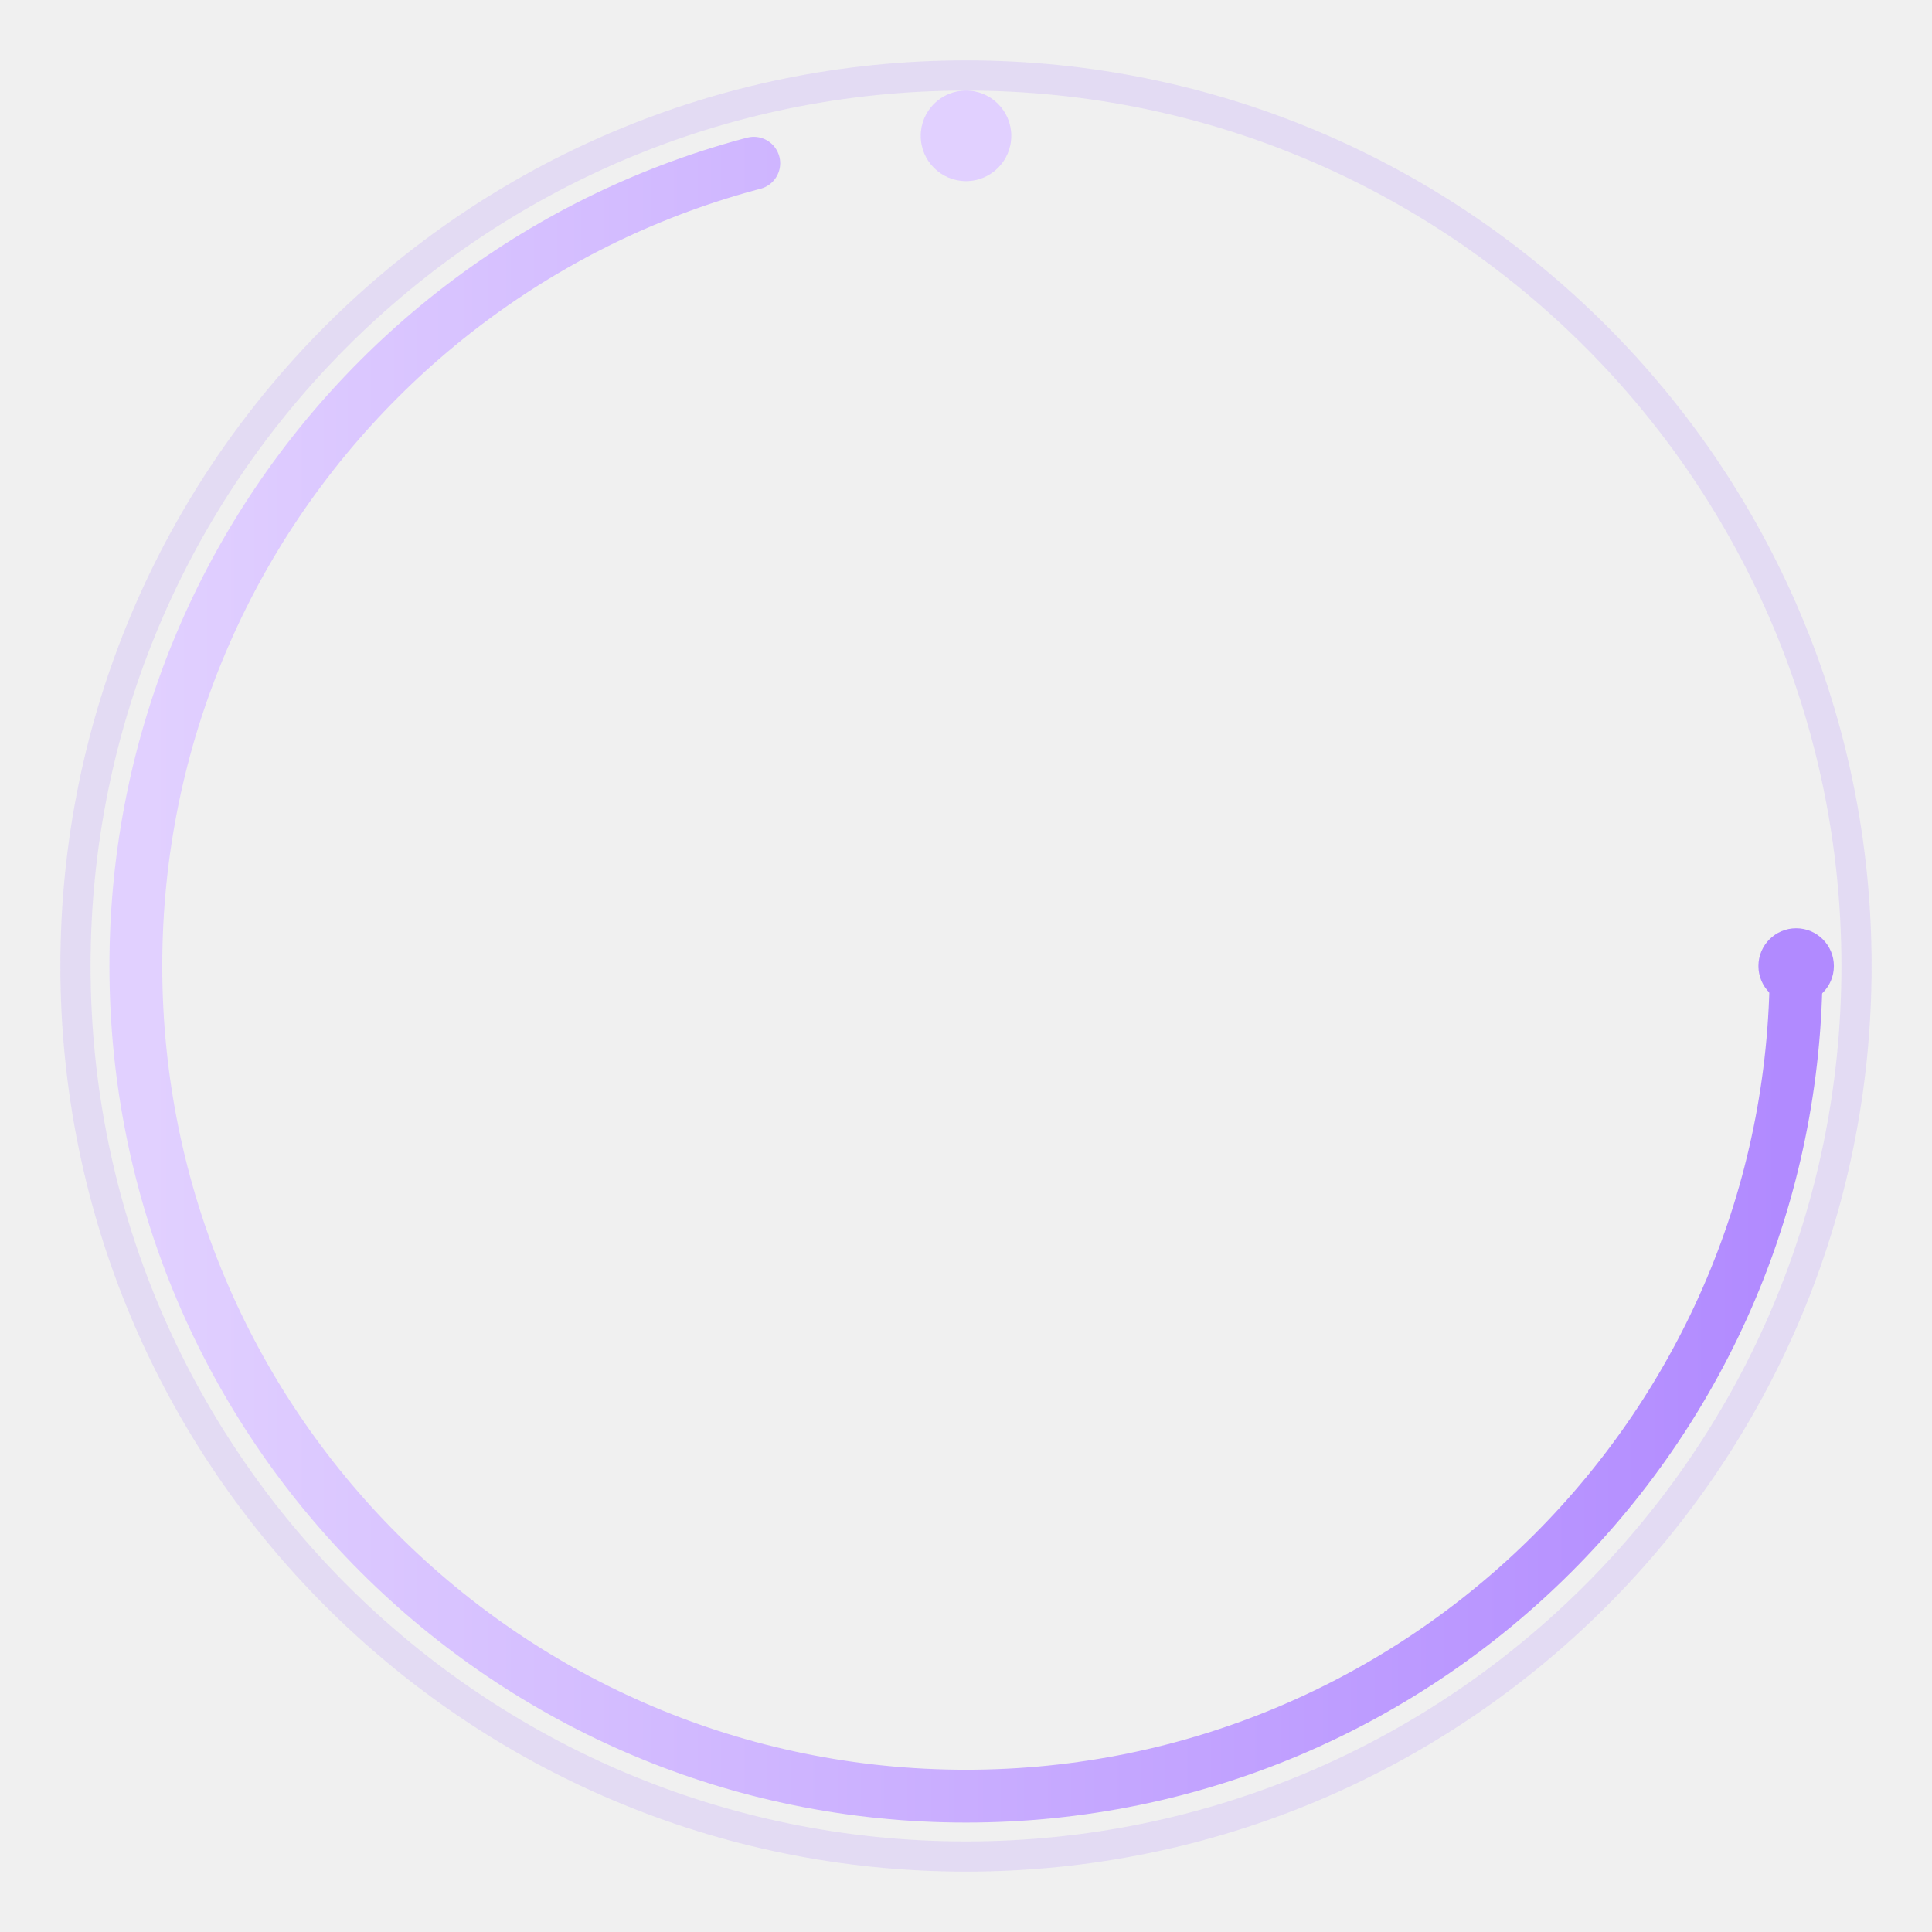
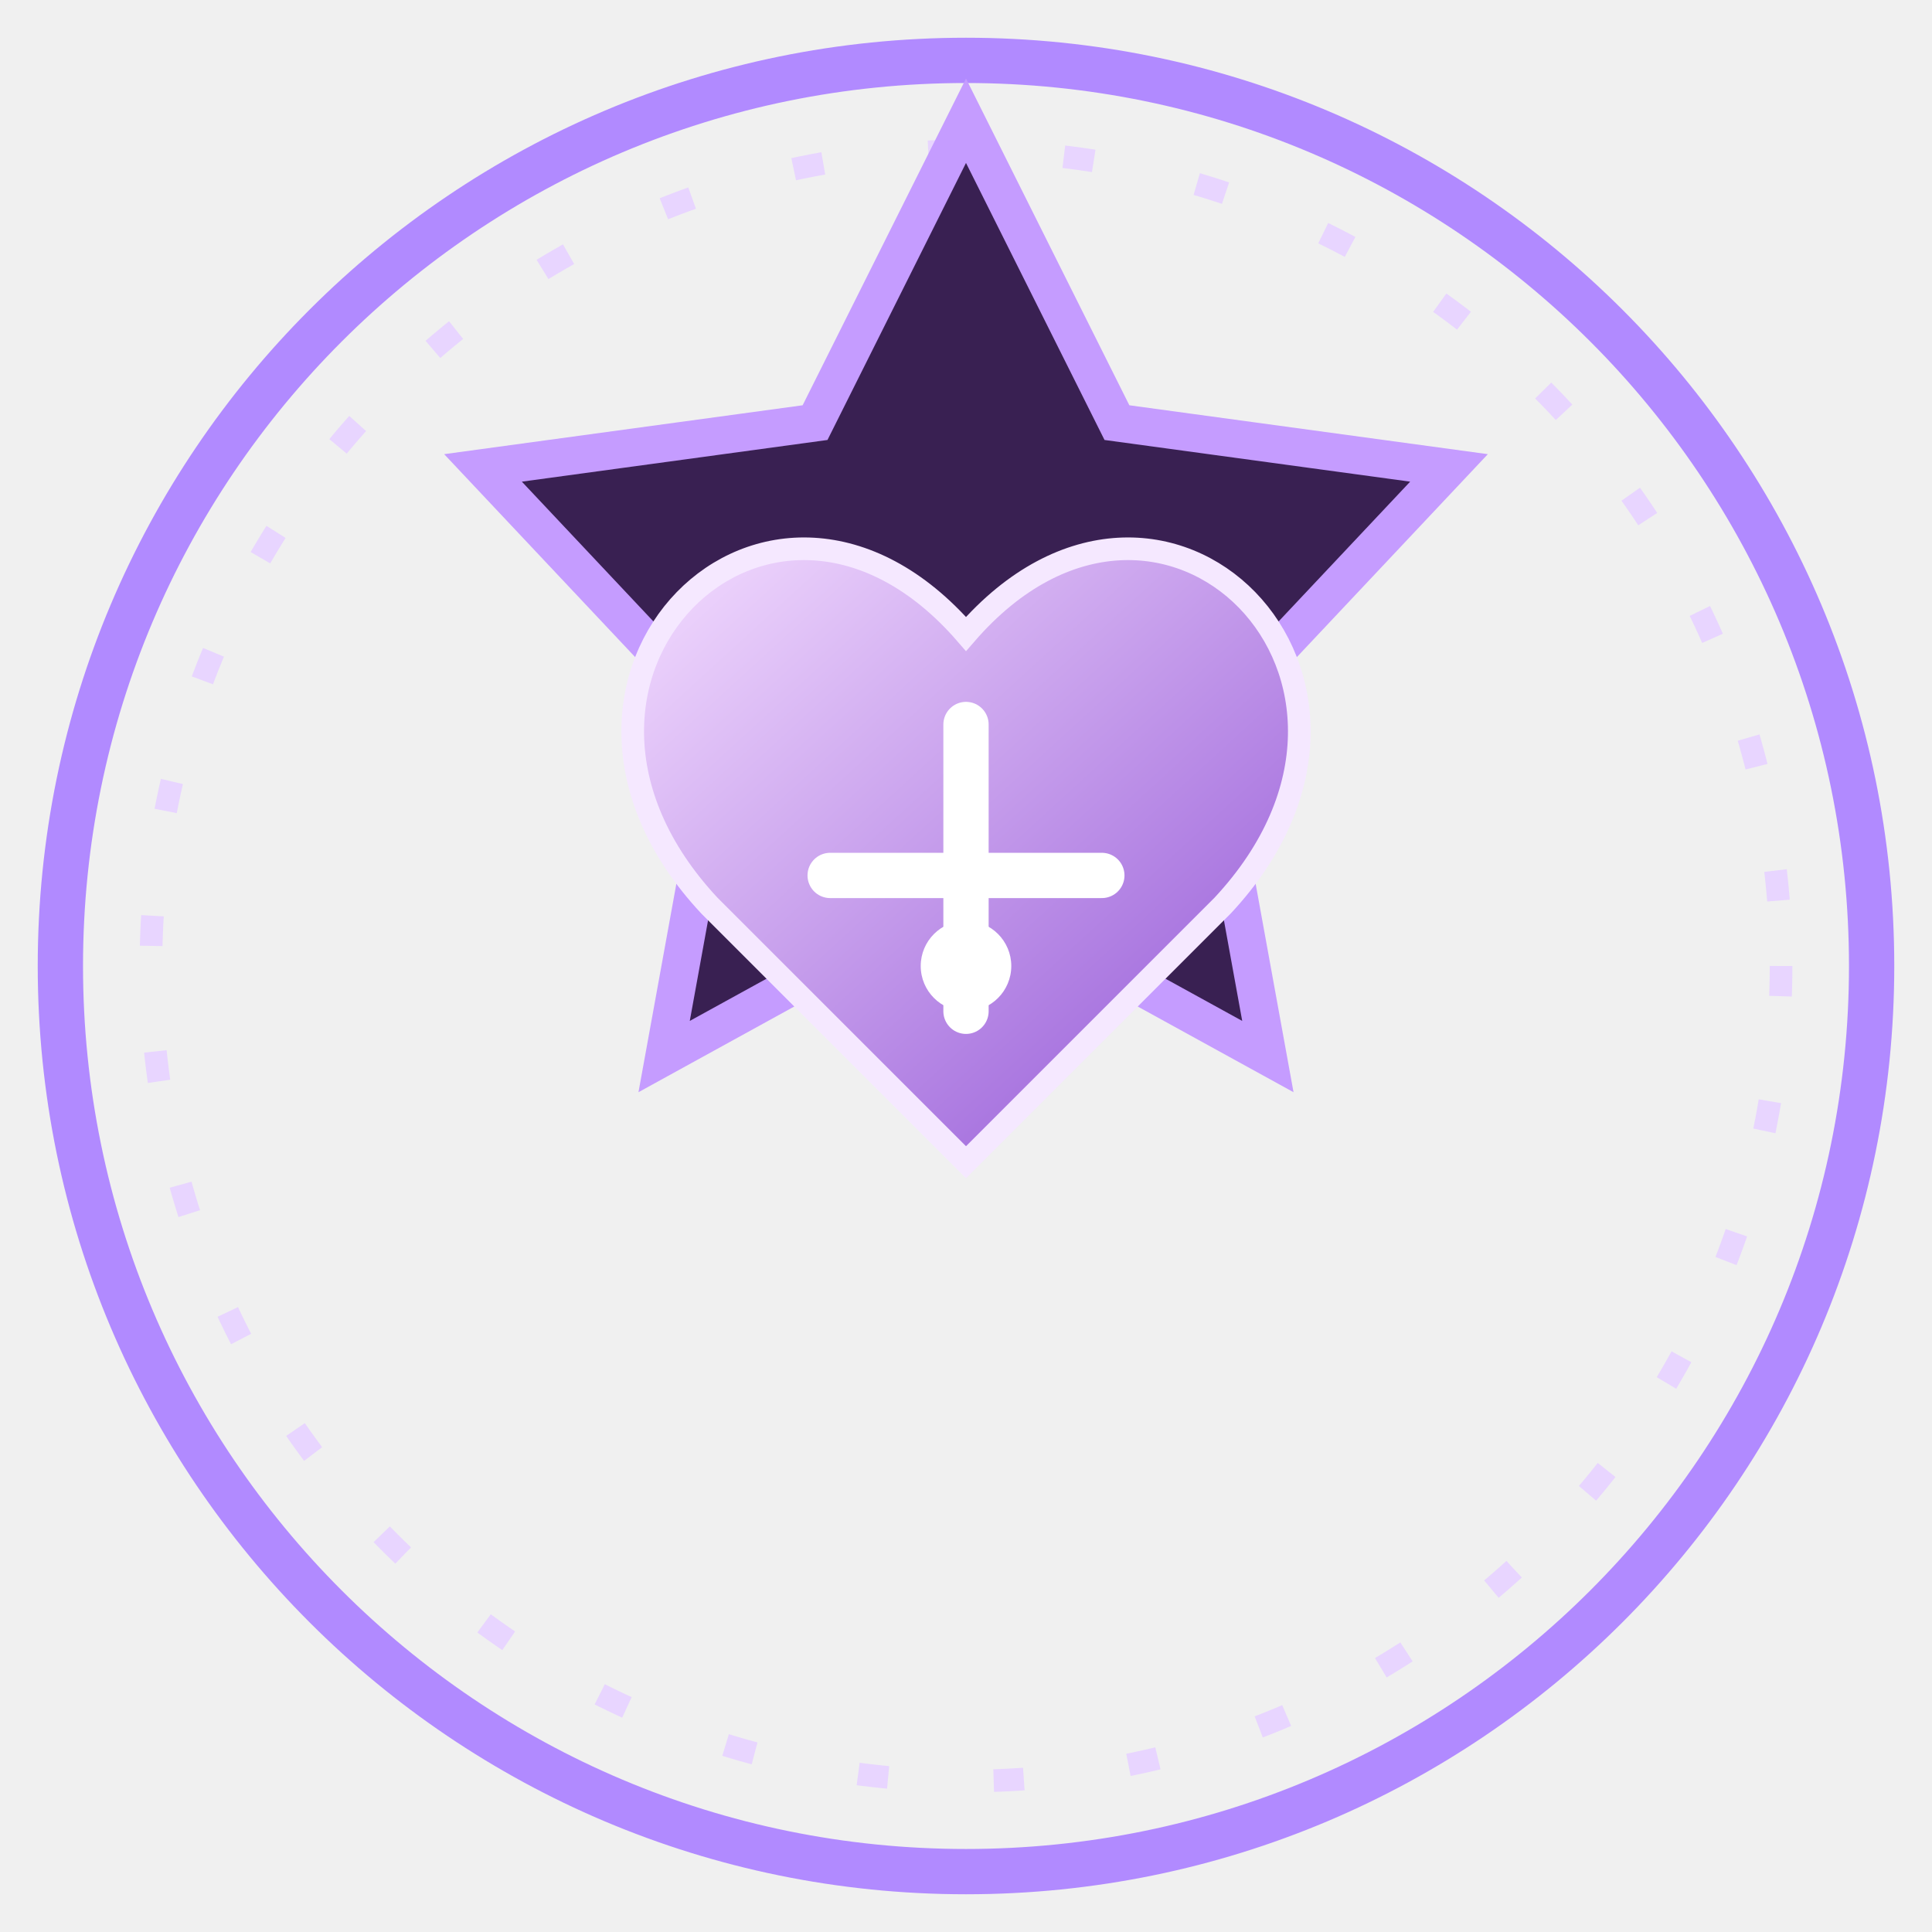
- <svg xmlns="http://www.w3.org/2000/svg" viewBox="0 0 128 128">
+ <svg xmlns="http://www.w3.org/2000/svg" viewBox="0 0 128 128" width="128" height="128" preserveAspectRatio="xMidYMid meet">
  <defs>
-     <linearGradient id="g">
-       <stop stop-color="#e1d0ff" />
-       <stop offset="1" stop-color="#b18aff" />
+     <linearGradient id="h" x2="1" y2="1">
+       <stop stop-color="#f4ddff" />
+       <stop offset="1" stop-color="#9053d5" />
    </linearGradient>
  </defs>
-   <circle cx="64" cy="64" r="59" fill="none" stroke="#b18aff" stroke-opacity=".2" stroke-width="2" />
-   <circle cx="64" cy="64" r="55" fill="none" stroke="url(#g)" stroke-width="3.5" stroke-dasharray="245 100" stroke-linecap="round">
-     <animateTransform attributeName="transform" type="rotate" from="0 64 64" to="360 64 64" dur="18s" repeatCount="indefinite" />
-   </circle>
-   <circle cx="64" cy="9" r="3" fill="#e1d0ff">
-     <animate attributeName="opacity" values=".25;1;.25" dur="2s" repeatCount="indefinite" />
-   </circle>
-   <circle cx="119" cy="64" r="2.5" fill="#b18aff">
-     <animate attributeName="r" values="2;4;2" dur="2.5s" repeatCount="indefinite" />
-   </circle>
+   <circle cx="64" cy="64" r="60" fill="none" stroke="#b18aff" stroke-width="3" />
+   <circle cx="64" cy="64" r="54" fill="none" stroke="#e8d5ff" stroke-width="1.5" stroke-dasharray="2 7" />
+   <path d="M64 8 74 28 96 31 80 48 84 70 64 59 44 70 48 48 32 31 54 28Z" fill="#392052" stroke="#c59cff" stroke-width="2.5" />
+   <path d="M64 42c-13-15-31 3-17 18l17 17 17-17c14-15-4-33-17-18Z" fill="url(#h)" stroke="#f5e8ff" stroke-width="1.5" />
+   <path d="M64 48v19m-9-9h18" stroke="#fff" stroke-width="3" stroke-linecap="round" />
+   <circle cx="64" cy="64" r="3" fill="#fff" />
</svg>
